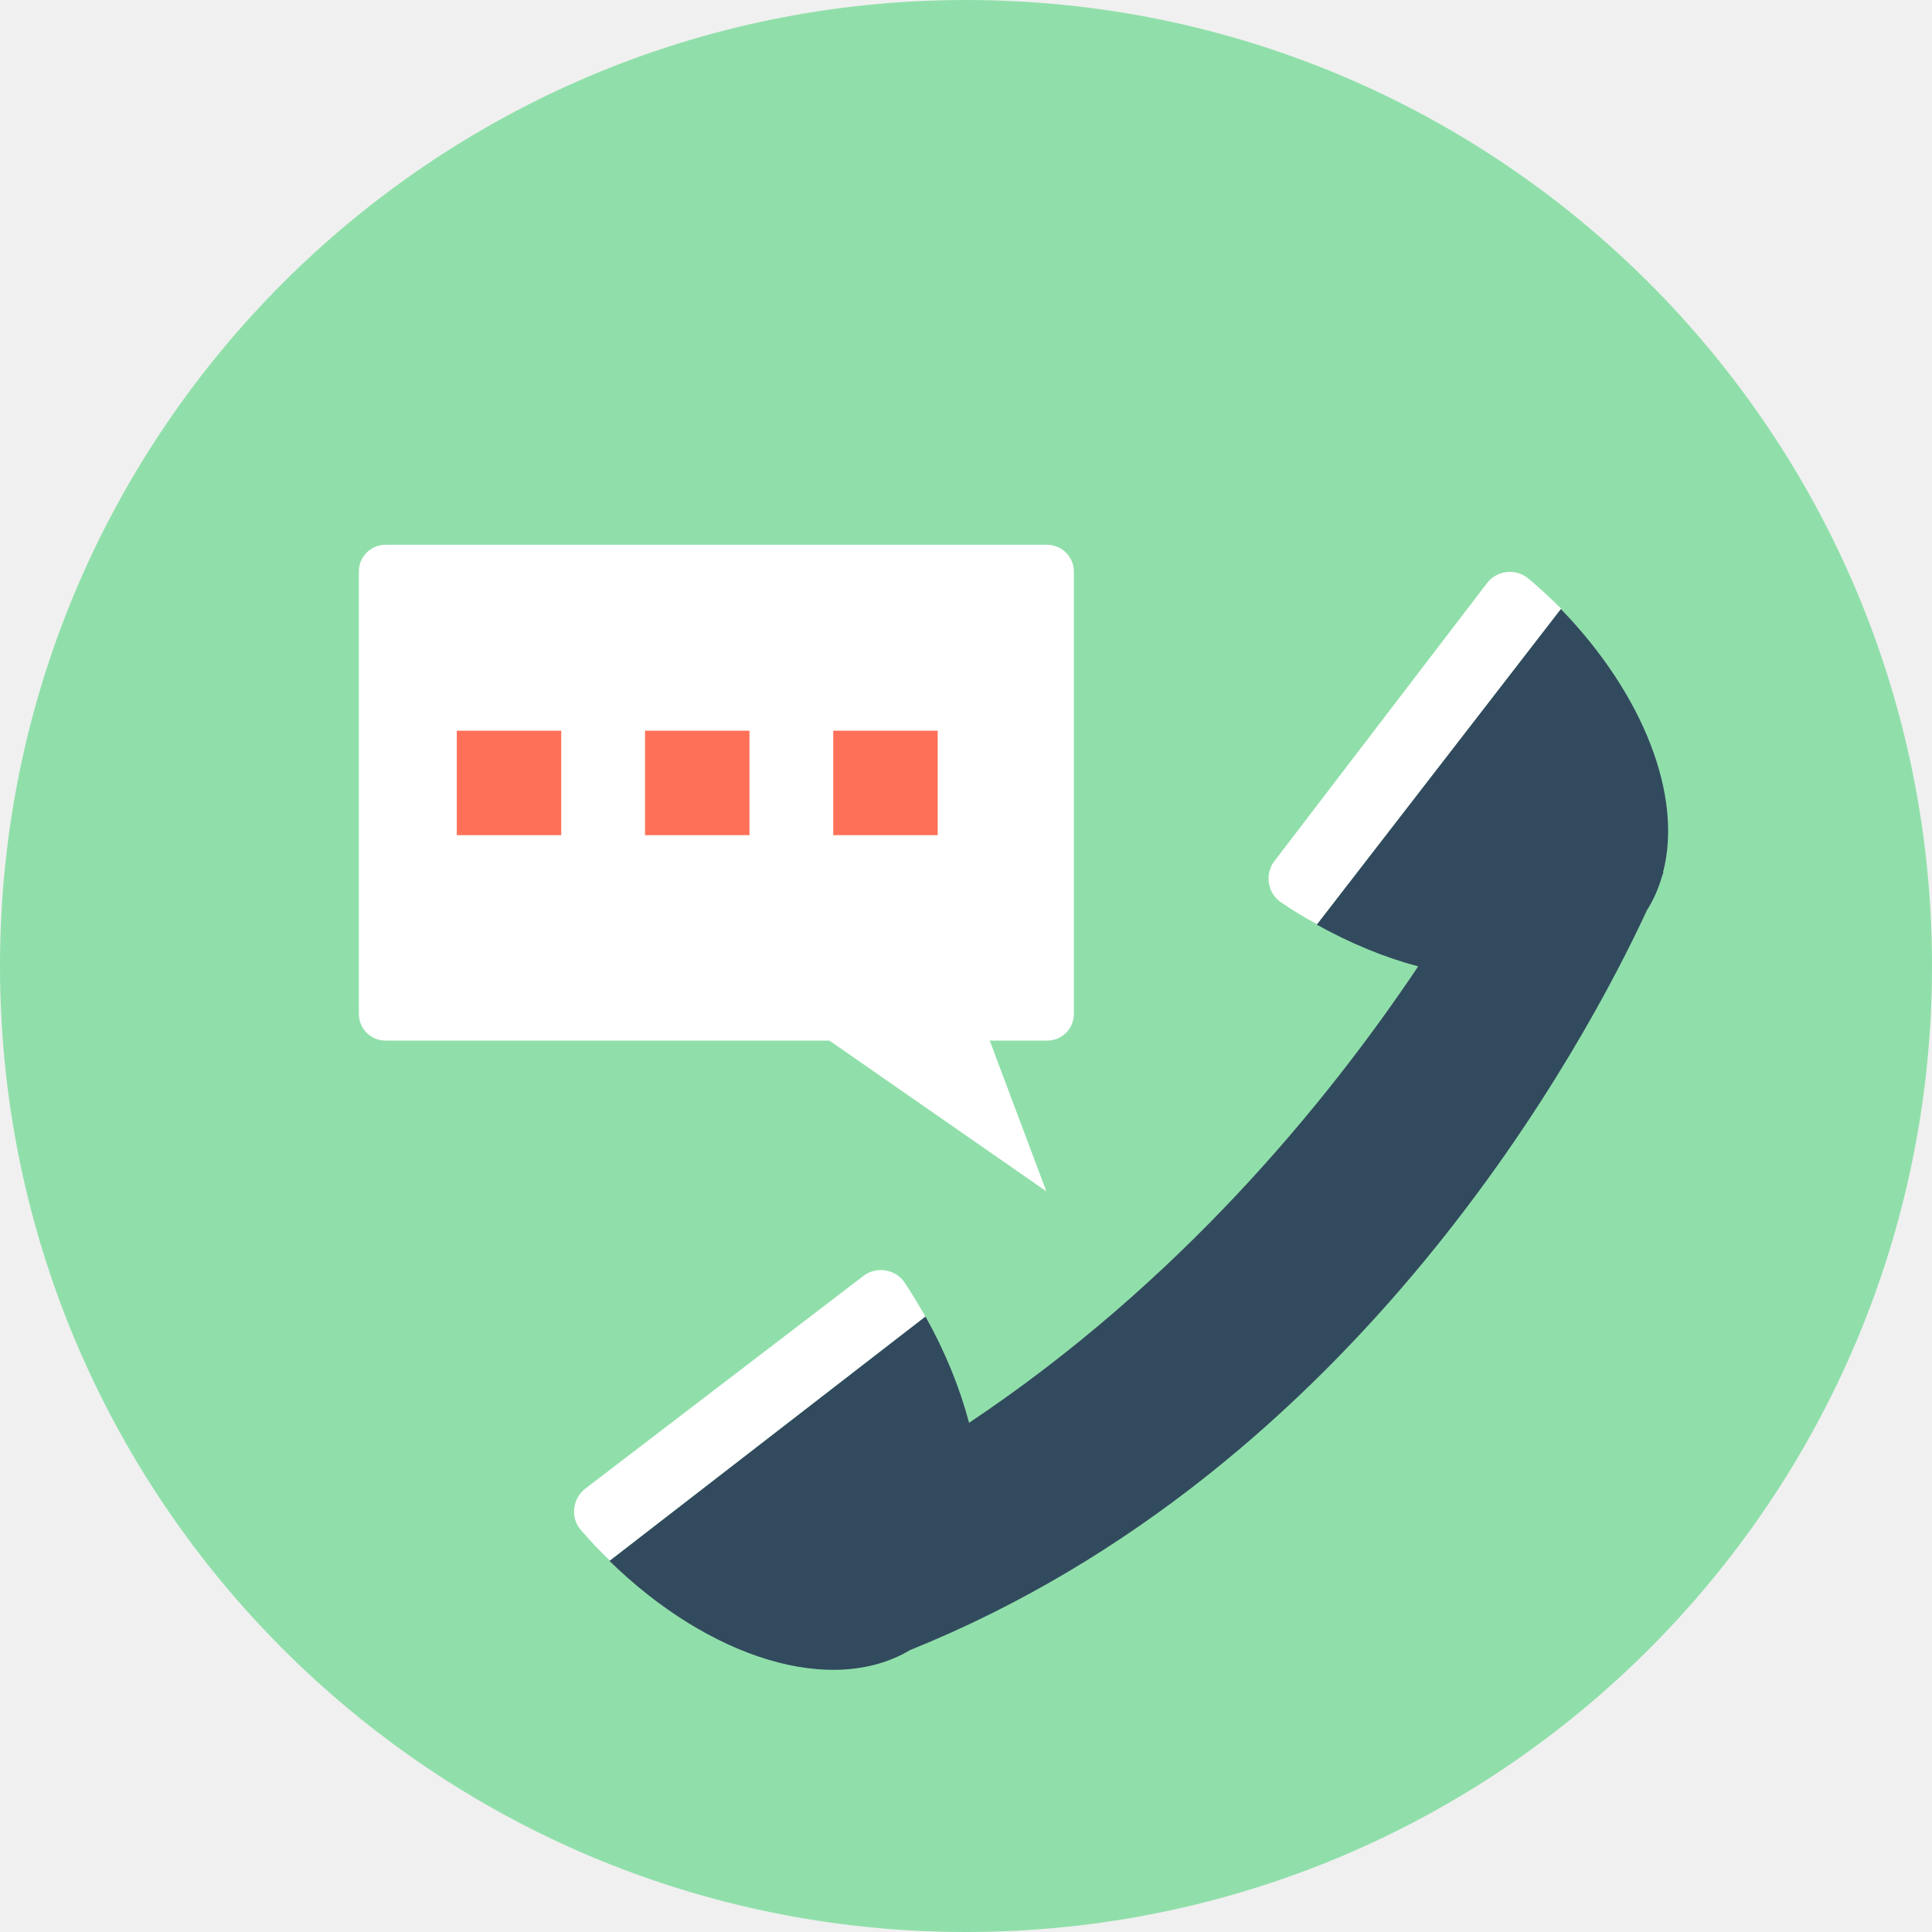
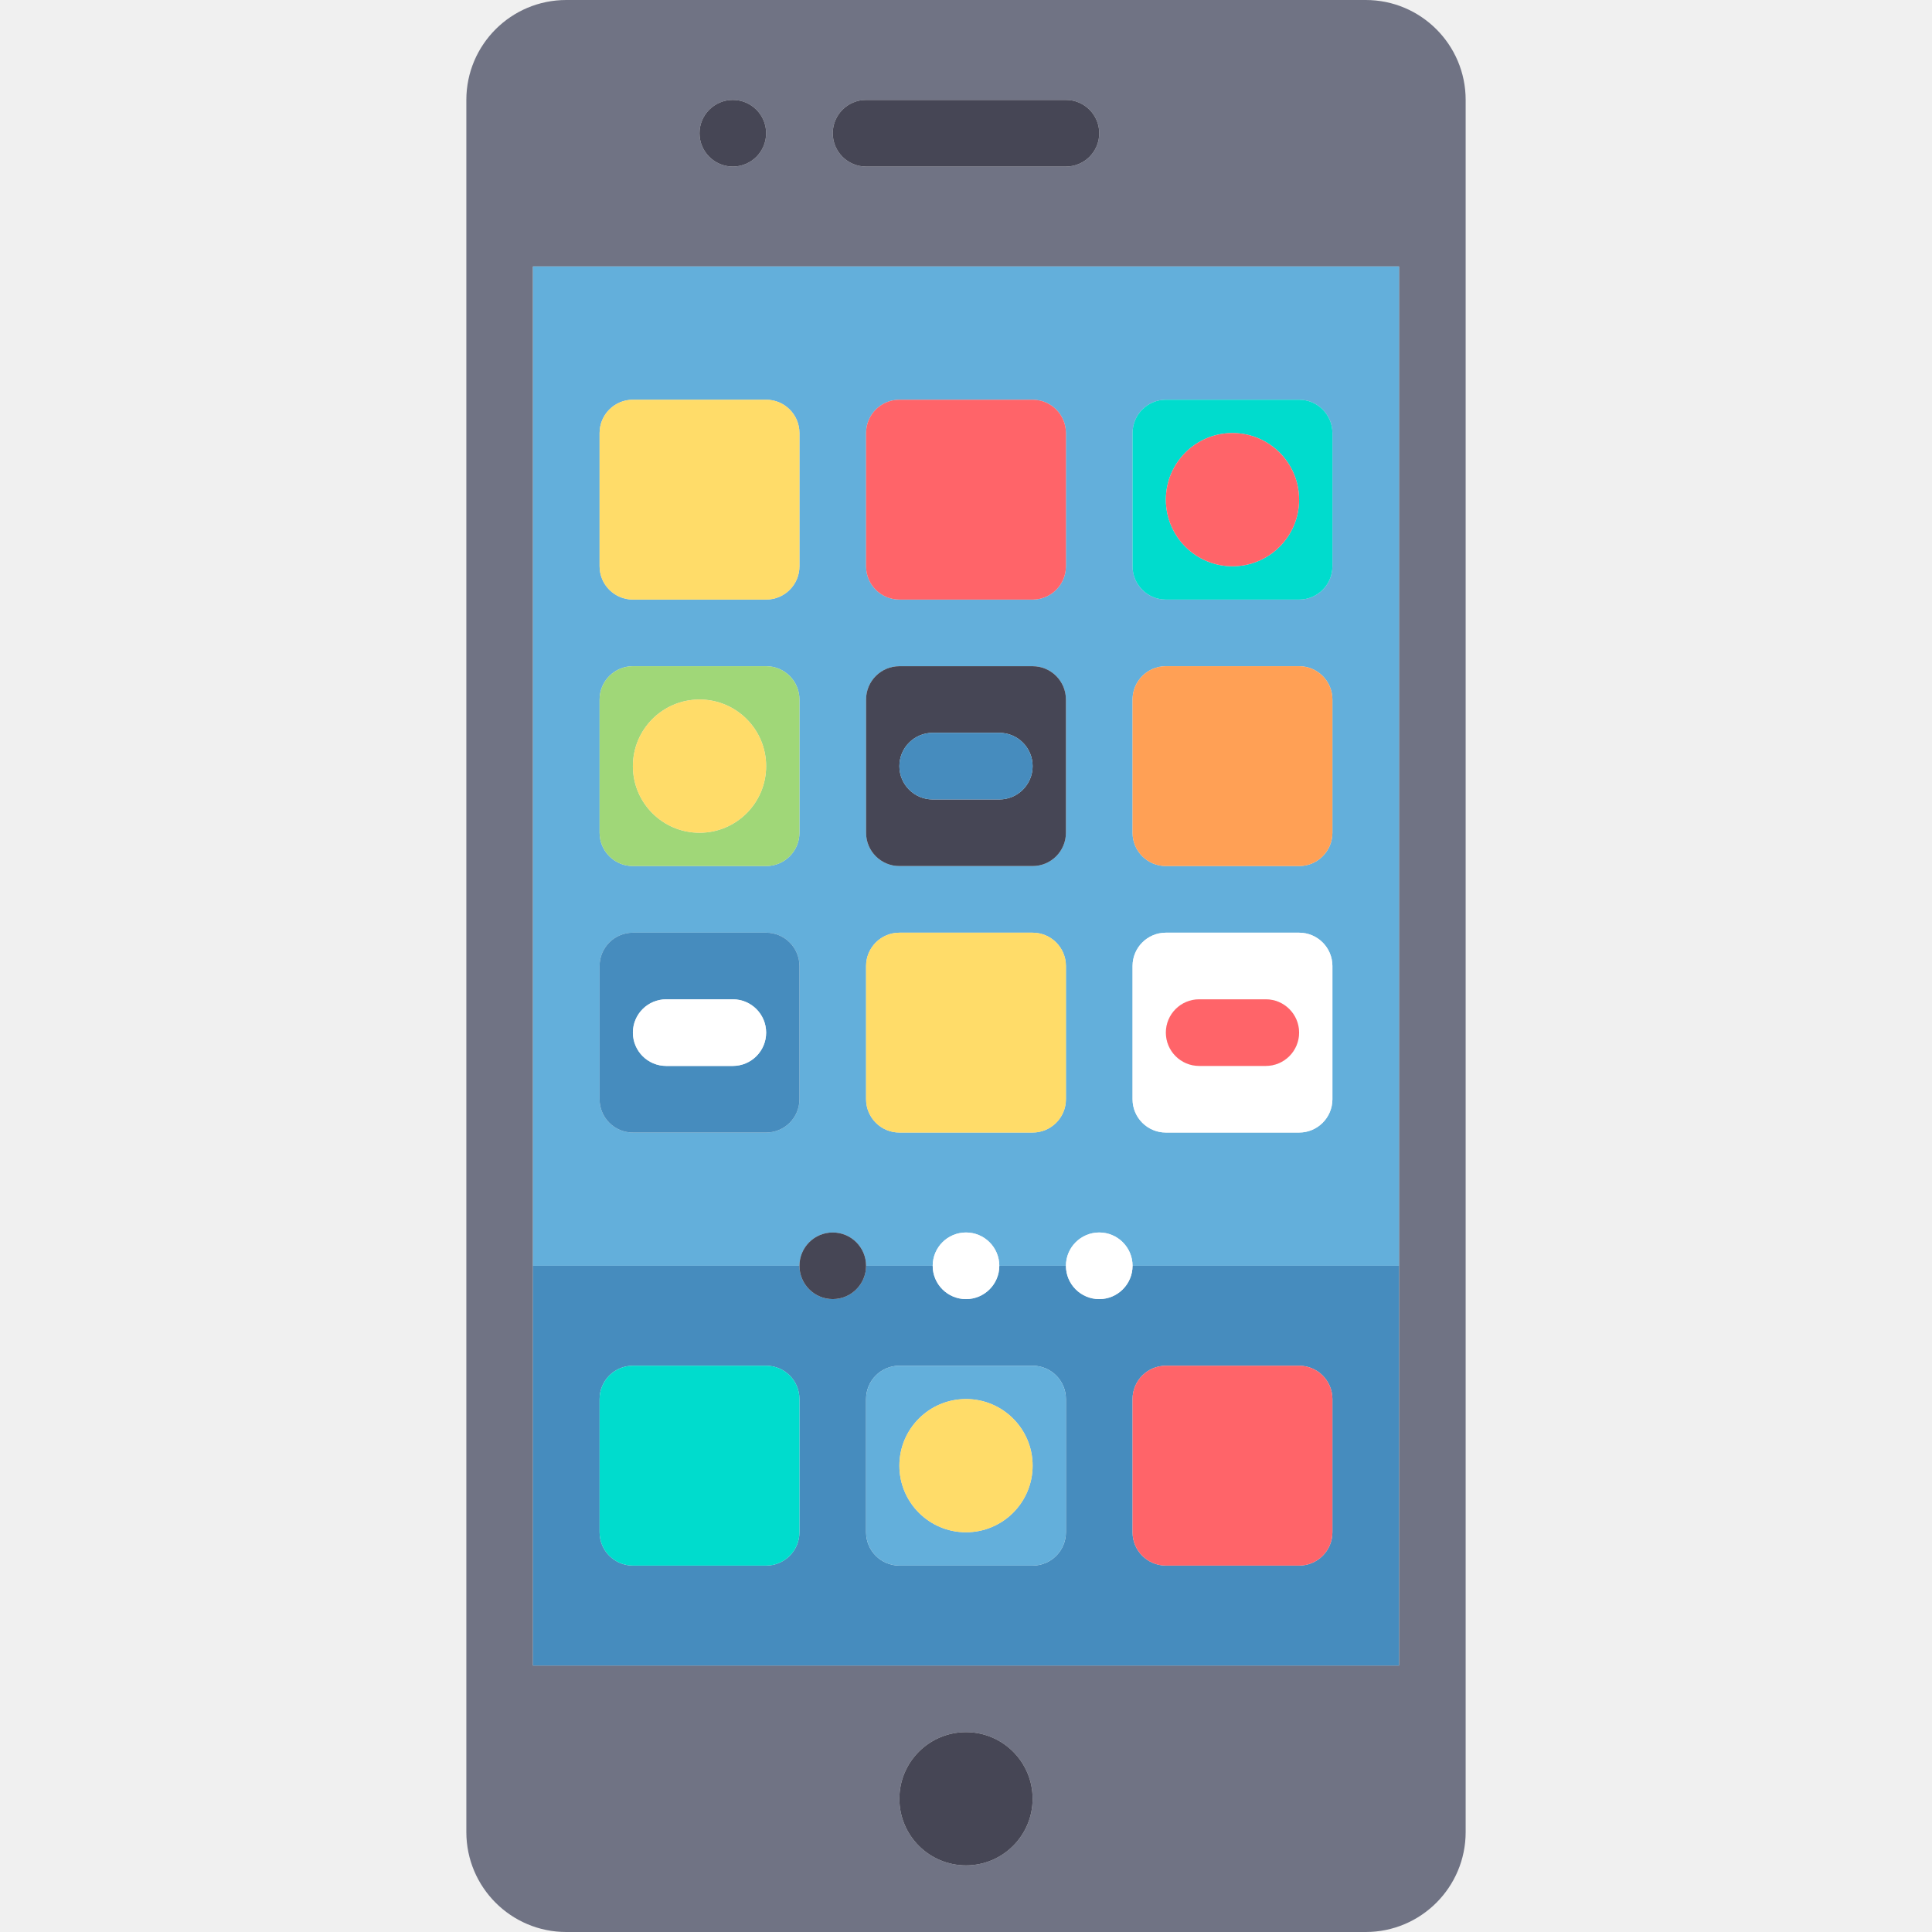
- <svg xmlns="http://www.w3.org/2000/svg" version="1.1" id="Layer_1" x="0px" y="0px" viewBox="0 0 505 505" style="enable-background:new 0 0 505 505;" xml:space="preserve">
-   <circle style="fill:#90DFAA;" cx="252.5" cy="252.5" r="252.5" />
-   <path style="fill:#FFFFFF;" d="M399.6,151.3c-3.3-2.8-8.3-2.3-10.9,1.1l-55.6,72.7c-2.6,3.4-1.8,8.4,1.8,10.8c3.1,2.1,6.2,4,9.4,5.7  l63.8-82.5C405.4,156.5,402.6,153.8,399.6,151.3z" />
-   <path style="fill:#324A5E;" d="M237.9,431.3C355.3,384,414.8,271.8,430.5,237.9c1.8-2.8,3.1-5.9,4-9.1c0.2-0.5,0.3-0.7,0.3-0.7  l-0.1-0.1c5.2-19.9-5.1-46.5-26.7-68.8l-63.8,82.5c8.8,4.9,17.8,8.6,26.5,10.9c-24.2,36.1-62.7,82.8-117.4,119.3  c-2.4-9.1-6.2-18.5-11.4-27.8L159.3,408C185.4,433.5,217.4,443.5,237.9,431.3z" />
+ <svg xmlns="http://www.w3.org/2000/svg" version="1.1" id="Layer_1" x="0px" y="0px" viewBox="0 0 512 512" style="enable-background:new 0 0 512 512;" xml:space="preserve">
+   <path style="fill:#707384;" d="M361.931,0H150.069c-14.626,0-26.483,11.857-26.483,26.483v459.034  c0,14.626,11.857,26.483,26.483,26.483h211.862c14.626,0,26.483-11.857,26.483-26.483V26.483C388.414,11.857,376.557,0,361.931,0z   M220.69,35.31c0-4.875,3.953-8.828,8.828-8.828h52.966c4.875,0,8.828,3.953,8.828,8.828l0,0c0,4.875-3.953,8.828-8.828,8.828  h-52.966C224.642,44.138,220.69,40.185,220.69,35.31L220.69,35.31z M194.207,26.483c4.875,0,8.828,3.953,8.828,8.828  s-3.953,8.828-8.828,8.828s-8.828-3.953-8.828-8.828S189.332,26.483,194.207,26.483z M256,494.345  c-9.751,0-17.655-7.905-17.655-17.655c0-9.751,7.904-17.655,17.655-17.655c9.751,0,17.655,7.904,17.655,17.655  C273.655,486.44,265.751,494.345,256,494.345z M370.759,335.448v105.931H141.241V335.448V70.621h229.517V335.448z" />
+   <path style="fill:#63AFDB;" d="M141.241,335.448h70.621c0-4.875,3.953-8.828,8.828-8.828s8.828,3.953,8.828,8.828h17.655  c0-4.875,3.953-8.828,8.828-8.828s8.828,3.953,8.828,8.828h17.655c0-4.875,3.953-8.828,8.828-8.828s8.828,3.953,8.828,8.828h70.621  V70.621H141.241V335.448z M300.138,114.759c0-4.875,3.953-8.828,8.828-8.828h35.31c4.875,0,8.828,3.953,8.828,8.828v35.31  c0,4.875-3.953,8.828-8.828,8.828h-35.31c-4.875,0-8.828-3.953-8.828-8.828V114.759z M300.138,185.379  c0-4.875,3.953-8.828,8.828-8.828h35.31c4.875,0,8.828,3.953,8.828,8.828v35.31c0,4.875-3.953,8.828-8.828,8.828h-35.31  c-4.875,0-8.828-3.953-8.828-8.828V185.379z M300.138,256c0-4.875,3.953-8.828,8.828-8.828h35.31c4.875,0,8.828,3.953,8.828,8.828  v35.31c0,4.875-3.953,8.828-8.828,8.828h-35.31c-4.875,0-8.828-3.953-8.828-8.828V256z M229.517,114.759  c0-4.875,3.953-8.828,8.828-8.828h35.31c4.875,0,8.828,3.953,8.828,8.828v35.31c0,4.875-3.953,8.828-8.828,8.828h-35.31  c-4.875,0-8.828-3.953-8.828-8.828V114.759z M229.517,185.379c0-4.875,3.953-8.828,8.828-8.828h35.31  c4.875,0,8.828,3.953,8.828,8.828v35.31c0,4.875-3.953,8.828-8.828,8.828h-35.31c-4.875,0-8.828-3.953-8.828-8.828V185.379z   M229.517,256c0-4.875,3.953-8.828,8.828-8.828h35.31c4.875,0,8.828,3.953,8.828,8.828v35.31c0,4.875-3.953,8.828-8.828,8.828  h-35.31c-4.875,0-8.828-3.953-8.828-8.828V256z M158.897,114.759c0-4.875,3.953-8.828,8.828-8.828h35.31  c4.875,0,8.828,3.953,8.828,8.828v35.31c0,4.875-3.953,8.828-8.828,8.828h-35.31c-4.875,0-8.828-3.953-8.828-8.828V114.759z   M158.897,185.379c0-4.875,3.953-8.828,8.828-8.828h35.31c4.875,0,8.828,3.953,8.828,8.828v35.31c0,4.875-3.953,8.828-8.828,8.828  h-35.31c-4.875,0-8.828-3.953-8.828-8.828V185.379z M158.897,256c0-4.875,3.953-8.828,8.828-8.828h35.31  c4.875,0,8.828,3.953,8.828,8.828v35.31c0,4.875-3.953,8.828-8.828,8.828h-35.31c-4.875,0-8.828-3.953-8.828-8.828V256z" />
+   <path style="fill:#468CBE;" d="M291.31,344.276c-4.875,0-8.828-3.953-8.828-8.828h-17.655c0,4.875-3.953,8.828-8.828,8.828  s-8.828-3.953-8.828-8.828h-17.655c0,4.875-3.953,8.828-8.828,8.828s-8.828-3.953-8.828-8.828h-70.621v105.931h229.517V335.448  h-70.621C300.138,340.323,296.185,344.276,291.31,344.276z M211.862,406.069c0,4.875-3.953,8.828-8.828,8.828h-35.31  c-4.875,0-8.828-3.953-8.828-8.828v-35.31c0-4.875,3.953-8.828,8.828-8.828h35.31c4.875,0,8.828,3.953,8.828,8.828V406.069z   M282.483,406.069c0,4.875-3.953,8.828-8.828,8.828h-35.31c-4.875,0-8.828-3.953-8.828-8.828v-35.31  c0-4.875,3.953-8.828,8.828-8.828h35.31c4.875,0,8.828,3.953,8.828,8.828V406.069z M308.966,361.931h35.31  c4.875,0,8.828,3.953,8.828,8.828v35.31c0,4.875-3.953,8.828-8.828,8.828h-35.31c-4.875,0-8.828-3.953-8.828-8.828v-35.31  C300.138,365.884,304.09,361.931,308.966,361.931z" />
  <g>
-     <path style="fill:#FFFFFF;" d="M241.9,344.1c-1.7-2.9-3.5-5.9-5.4-8.8c-2.4-3.6-7.4-4.4-10.8-1.8L153,389.1   c-3.4,2.6-4,7.7-1.1,10.9c2.4,2.8,4.9,5.4,7.5,7.9L241.9,344.1z" />
-     <path style="fill:#FFFFFF;" d="M273.7,142.4H100.8c-3.9,0-7,3.1-7,7V265c0,3.9,3.1,7,7,7h116l56.7,39.4L258.7,272h15   c3.9,0,7-3.1,7-7V149.4C280.7,145.5,277.5,142.4,273.7,142.4z" />
+     <path style="fill:#464655;" d="M229.517,44.138h52.966c4.875,0,8.828-3.953,8.828-8.828l0,0c0-4.875-3.953-8.828-8.828-8.828   h-52.966c-4.875,0-8.828,3.953-8.828,8.828l0,0C220.69,40.185,224.642,44.138,229.517,44.138z" />
+     <circle style="fill:#464655;" cx="194.207" cy="35.31" r="8.828" />
+     <circle style="fill:#464655;" cx="256" cy="476.69" r="17.655" />
  </g>
+   <path style="fill:#63AFDB;" d="M273.655,361.931h-35.31c-4.875,0-8.828,3.953-8.828,8.828v35.31c0,4.875,3.953,8.828,8.828,8.828  h35.31c4.875,0,8.828-3.953,8.828-8.828v-35.31C282.483,365.884,278.53,361.931,273.655,361.931z M256,406.069  c-9.751,0-17.655-7.905-17.655-17.655c0-9.751,7.904-17.655,17.655-17.655c9.751,0,17.655,7.904,17.655,17.655  C273.655,398.164,265.751,406.069,256,406.069z" />
+   <path style="fill:#FF6469;" d="M300.138,406.069c0,4.875,3.953,8.828,8.828,8.828h35.31c4.875,0,8.828-3.953,8.828-8.828v-35.31  c0-4.875-3.953-8.828-8.828-8.828h-35.31c-4.875,0-8.828,3.953-8.828,8.828V406.069z" />
+   <path style="fill:#00DCCD;" d="M203.034,361.931h-35.31c-4.875,0-8.828,3.953-8.828,8.828v35.31c0,4.875,3.953,8.828,8.828,8.828  h35.31c4.875,0,8.828-3.953,8.828-8.828v-35.31C211.862,365.884,207.91,361.931,203.034,361.931z" />
+   <path style="fill:#FFDC69;" d="M238.345,300.138h35.31c4.875,0,8.828-3.953,8.828-8.828V256c0-4.875-3.953-8.828-8.828-8.828h-35.31  c-4.875,0-8.828,3.953-8.828,8.828v35.31C229.517,296.185,233.47,300.138,238.345,300.138z" />
+   <path style="fill:#FFFFFF;" d="M308.966,300.138h35.31c4.875,0,8.828-3.953,8.828-8.828V256c0-4.875-3.953-8.828-8.828-8.828h-35.31  c-4.875,0-8.828,3.953-8.828,8.828v35.31C300.138,296.185,304.09,300.138,308.966,300.138z M308.966,273.655  c0-4.875,3.953-8.828,8.828-8.828h17.655c4.875,0,8.828,3.953,8.828,8.828l0,0c0,4.875-3.953,8.828-8.828,8.828h-17.655  C312.918,282.483,308.966,278.53,308.966,273.655L308.966,273.655z" />
+   <path style="fill:#468CBE;" d="M167.724,300.138h35.31c4.875,0,8.828-3.953,8.828-8.828V256c0-4.875-3.953-8.828-8.828-8.828h-35.31  c-4.875,0-8.828,3.953-8.828,8.828v35.31C158.897,296.185,162.849,300.138,167.724,300.138z M167.724,273.655  c0-4.875,3.953-8.828,8.828-8.828h17.655c4.875,0,8.828,3.953,8.828,8.828l0,0c0,4.875-3.953,8.828-8.828,8.828h-17.655  C171.677,282.483,167.724,278.53,167.724,273.655L167.724,273.655z" />
+   <path style="fill:#464655;" d="M238.345,229.517h35.31c4.875,0,8.828-3.953,8.828-8.828v-35.31c0-4.875-3.953-8.828-8.828-8.828  h-35.31c-4.875,0-8.828,3.953-8.828,8.828v35.31C229.517,225.565,233.47,229.517,238.345,229.517z M238.345,203.034  c0-4.875,3.953-8.828,8.828-8.828h17.655c4.875,0,8.828,3.953,8.828,8.828l0,0c0,4.875-3.953,8.828-8.828,8.828h-17.655  C242.297,211.862,238.345,207.91,238.345,203.034L238.345,203.034z" />
+   <path style="fill:#FFA055;" d="M308.966,229.517h35.31c4.875,0,8.828-3.953,8.828-8.828v-35.31c0-4.875-3.953-8.828-8.828-8.828  h-35.31c-4.875,0-8.828,3.953-8.828,8.828v35.31C300.138,225.565,304.09,229.517,308.966,229.517z" />
+   <path style="fill:#A0D778;" d="M167.724,229.517h35.31c4.875,0,8.828-3.953,8.828-8.828v-35.31c0-4.875-3.953-8.828-8.828-8.828  h-35.31c-4.875,0-8.828,3.953-8.828,8.828v35.31C158.897,225.565,162.849,229.517,167.724,229.517z M185.379,185.379  c9.751,0,17.655,7.904,17.655,17.655c0,9.75-7.904,17.655-17.655,17.655c-9.751,0-17.655-7.905-17.655-17.655  C167.724,193.283,175.628,185.379,185.379,185.379z" />
+   <path style="fill:#FF6469;" d="M238.345,158.897h35.31c4.875,0,8.828-3.953,8.828-8.828v-35.31c0-4.875-3.953-8.828-8.828-8.828  h-35.31c-4.875,0-8.828,3.953-8.828,8.828v35.31C229.517,154.944,233.47,158.897,238.345,158.897z" />
+   <path style="fill:#00DCCD;" d="M308.966,158.897h35.31c4.875,0,8.828-3.953,8.828-8.828v-35.31c0-4.875-3.953-8.828-8.828-8.828  h-35.31c-4.875,0-8.828,3.953-8.828,8.828v35.31C300.138,154.944,304.09,158.897,308.966,158.897z M326.621,114.759  c9.751,0,17.655,7.904,17.655,17.655c0,9.75-7.904,17.655-17.655,17.655c-9.751,0-17.655-7.905-17.655-17.655  C308.966,122.663,316.87,114.759,326.621,114.759z" />
  <g>
-     <rect x="119.4" y="191" style="fill:#FF7058;" width="27.3" height="27.3" />
-     <rect x="168.6" y="191" style="fill:#FF7058;" width="27.3" height="27.3" />
-     <rect x="217.8" y="191" style="fill:#FF7058;" width="27.3" height="27.3" />
+     <path style="fill:#FFDC69;" d="M167.724,158.897h35.31c4.875,0,8.828-3.953,8.828-8.828v-35.31c0-4.875-3.953-8.828-8.828-8.828   h-35.31c-4.875,0-8.828,3.953-8.828,8.828v35.31C158.897,154.944,162.849,158.897,167.724,158.897z" />
+     <circle style="fill:#FFDC69;" cx="185.379" cy="203.034" r="17.655" />
+     <circle style="fill:#FFDC69;" cx="256" cy="388.414" r="17.655" />
+   </g>
+   <circle style="fill:#FF6469;" cx="326.621" cy="132.414" r="17.655" />
+   <path style="fill:#468CBE;" d="M247.172,211.862h17.655c4.875,0,8.828-3.953,8.828-8.828l0,0c0-4.875-3.953-8.828-8.828-8.828  h-17.655c-4.875,0-8.828,3.953-8.828,8.828l0,0C238.345,207.91,242.297,211.862,247.172,211.862z" />
+   <path style="fill:#FF6469;" d="M317.793,282.483h17.655c4.875,0,8.828-3.953,8.828-8.828l0,0c0-4.875-3.953-8.828-8.828-8.828  h-17.655c-4.875,0-8.828,3.953-8.828,8.828l0,0C308.966,278.53,312.918,282.483,317.793,282.483z" />
+   <path style="fill:#FFFFFF;" d="M176.552,282.483h17.655c4.875,0,8.828-3.953,8.828-8.828l0,0c0-4.875-3.953-8.828-8.828-8.828  h-17.655c-4.875,0-8.828,3.953-8.828,8.828l0,0C167.724,278.53,171.677,282.483,176.552,282.483z" />
+   <circle style="fill:#464655;" cx="220.69" cy="335.448" r="8.828" />
+   <g>
+     <circle style="fill:#FFFFFF;" cx="256" cy="335.448" r="8.828" />
+     <circle style="fill:#FFFFFF;" cx="291.31" cy="335.448" r="8.828" />
  </g>
  <g>
</g>
  <g>
</g>
  <g>
</g>
  <g>
</g>
  <g>
</g>
  <g>
</g>
  <g>
</g>
  <g>
</g>
  <g>
</g>
  <g>
</g>
  <g>
</g>
  <g>
</g>
  <g>
</g>
  <g>
</g>
  <g>
</g>
</svg>
